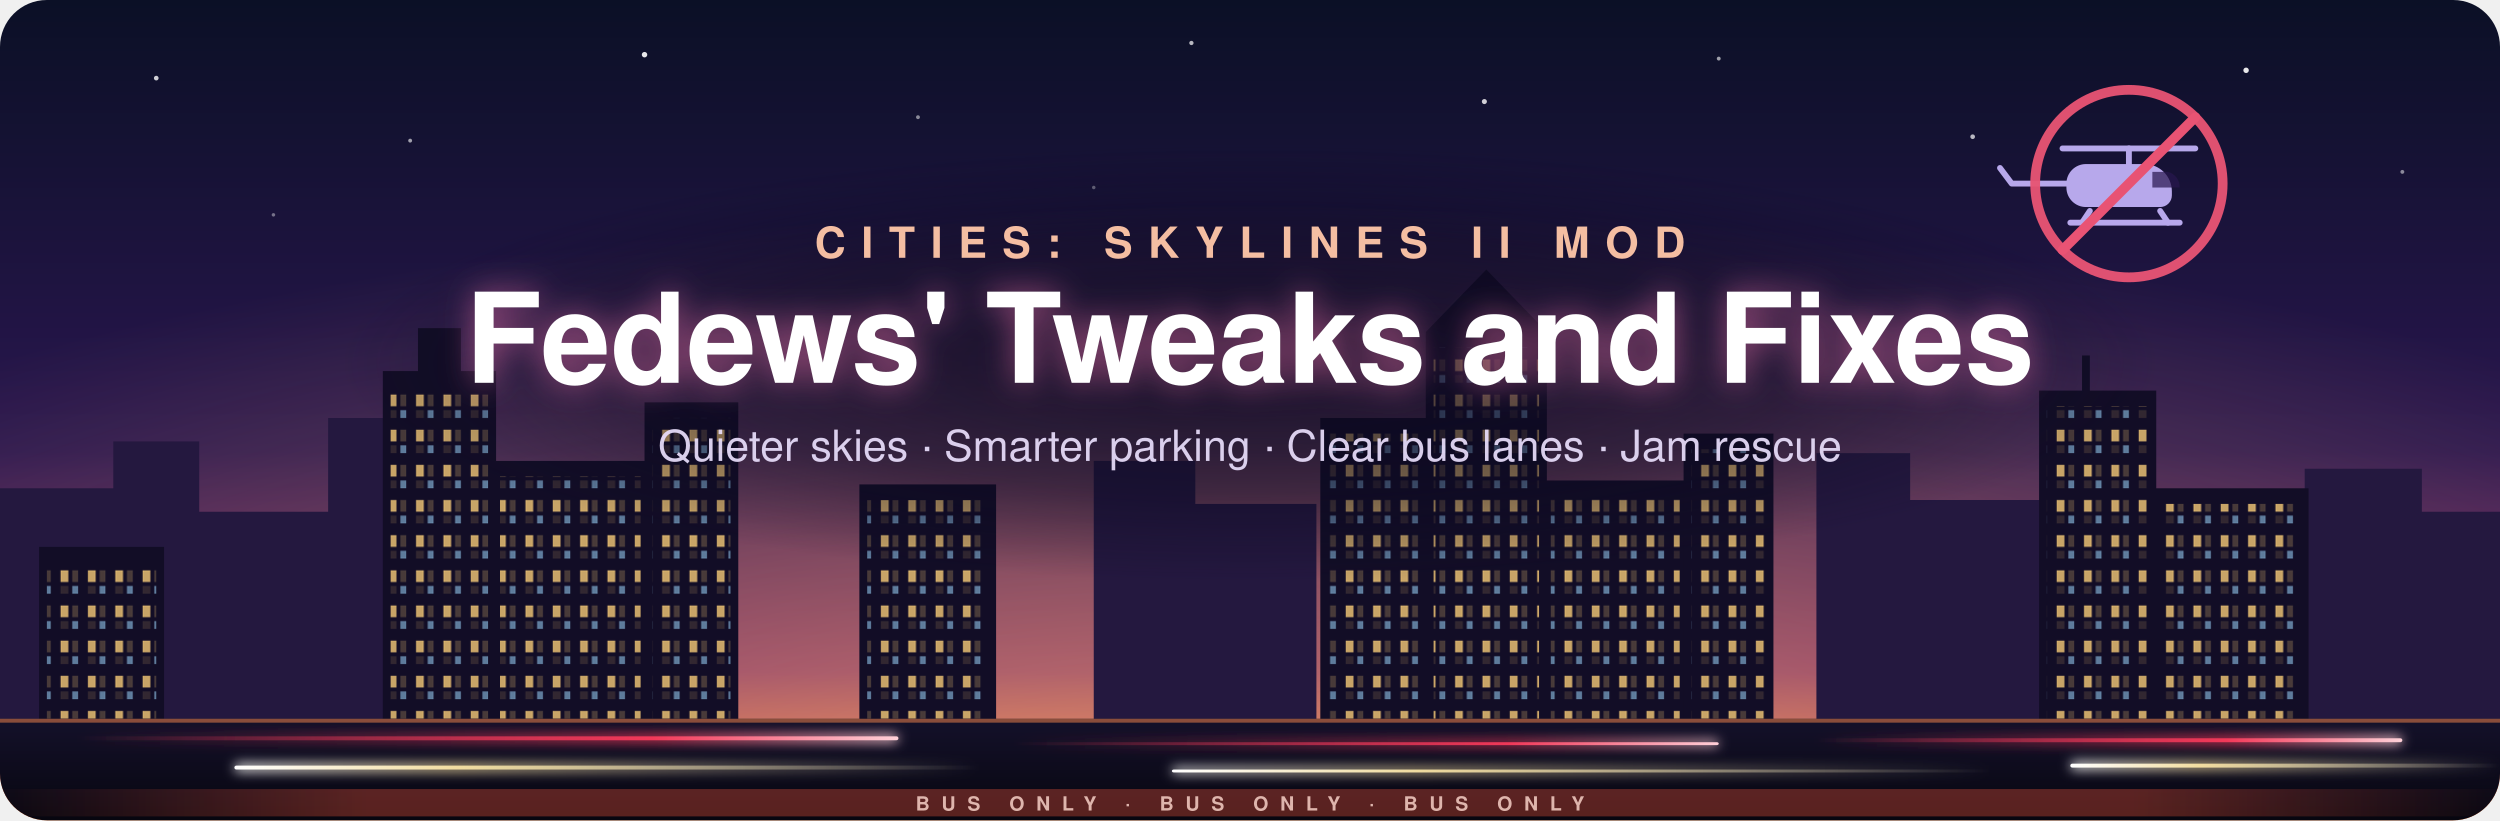
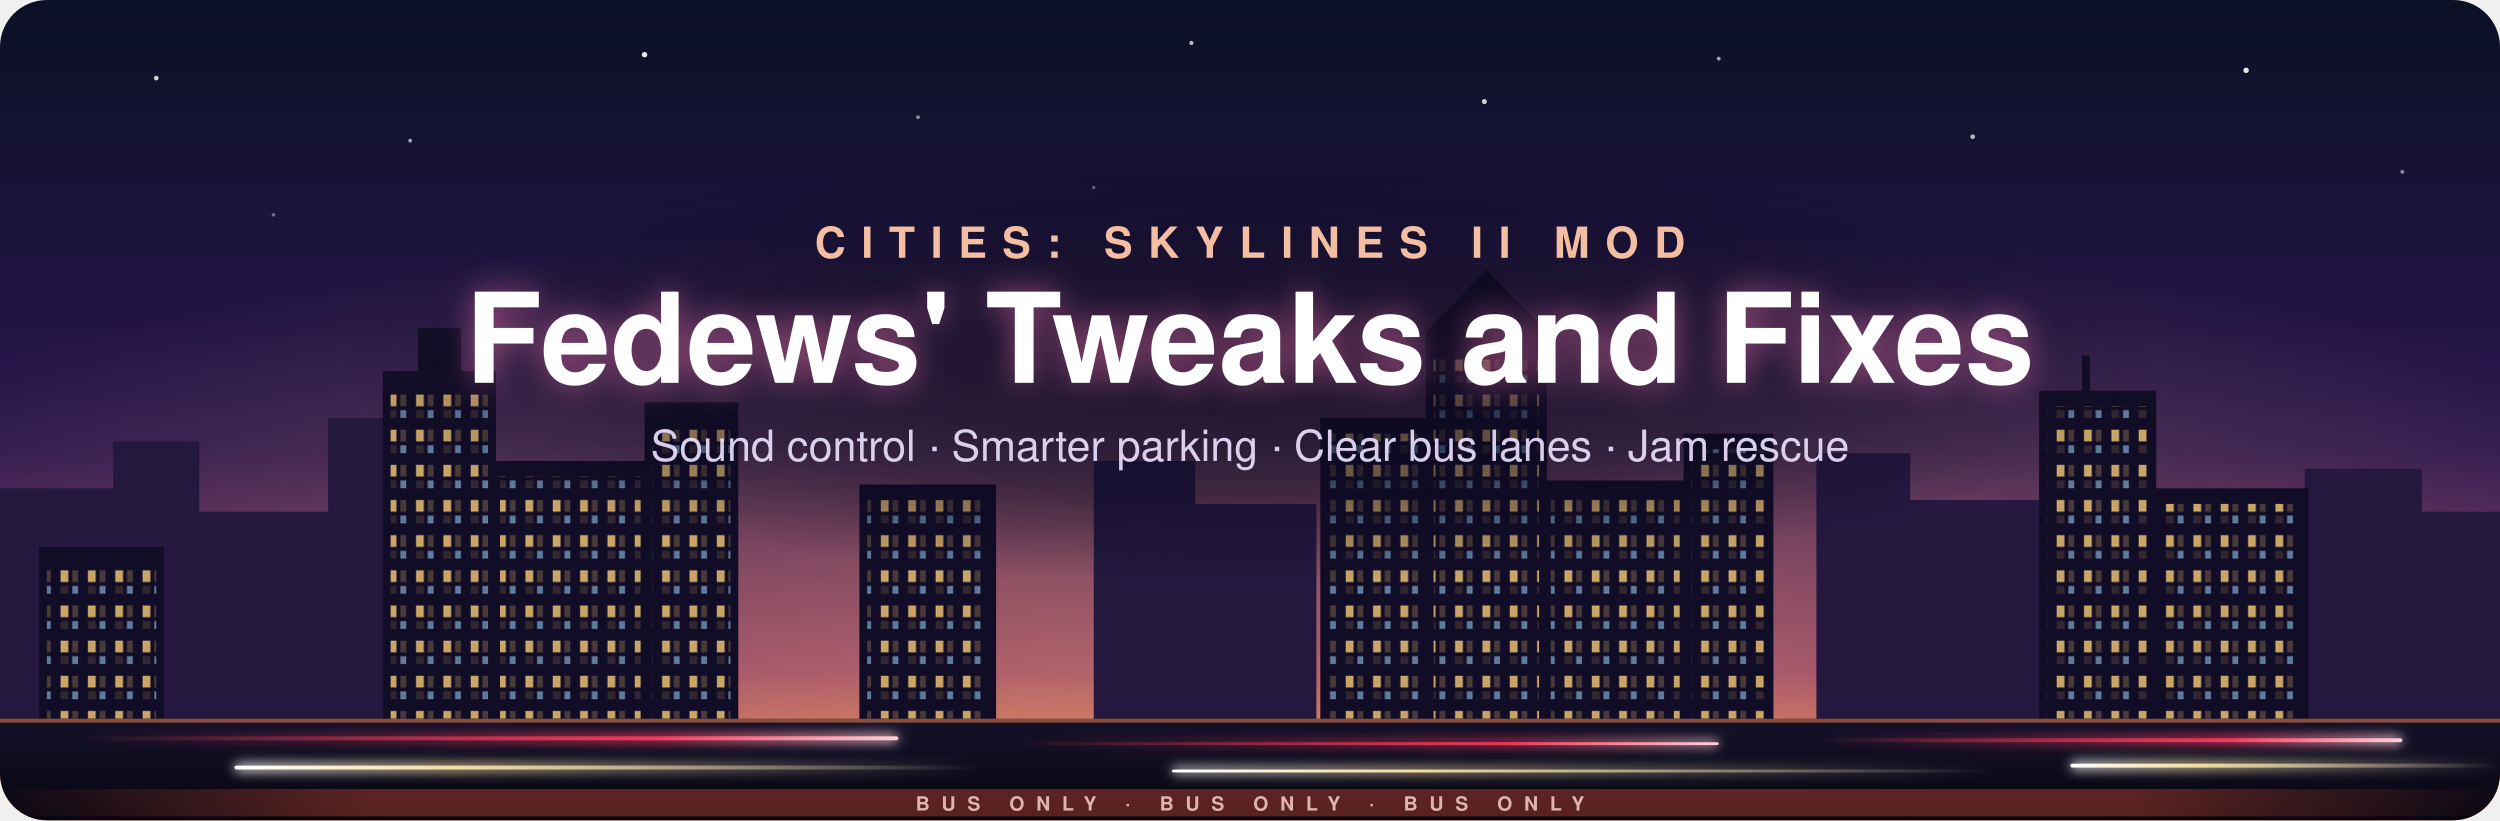
<svg xmlns="http://www.w3.org/2000/svg" width="1280" height="420" viewBox="0 0 1280 420" role="img" aria-labelledby="t d">
  <defs>
    <linearGradient id="sky" x1="0" y1="0" x2="0" y2="1">
      <stop offset="0" stop-color="#0b1026" />
      <stop offset="0.55" stop-color="#2a1650" />
      <stop offset="0.82" stop-color="#7a2a6b" />
      <stop offset="1" stop-color="#ff8a4c" />
    </linearGradient>
    <radialGradient id="glow" cx="0.5" cy="1" r="0.75">
      <stop offset="0" stop-color="#ffb46b" stop-opacity="0.55" />
      <stop offset="1" stop-color="#ffb46b" stop-opacity="0" />
    </radialGradient>
    <linearGradient id="road" x1="0" y1="0" x2="0" y2="1">
      <stop offset="0" stop-color="#14112a" />
      <stop offset="1" stop-color="#07060f" />
    </linearGradient>
    <linearGradient id="trailRed" x1="0" y1="0" x2="1" y2="0">
      <stop offset="0" stop-color="#ff3b5c" stop-opacity="0" />
      <stop offset="0.7" stop-color="#ff3b5c" stop-opacity="0.9" />
      <stop offset="1" stop-color="#ffd0d8" />
    </linearGradient>
    <linearGradient id="trailWhite" x1="1" y1="0" x2="0" y2="0">
      <stop offset="0" stop-color="#fff6d6" stop-opacity="0" />
      <stop offset="0.7" stop-color="#ffe9a8" stop-opacity="0.9" />
      <stop offset="1" stop-color="#ffffff" />
    </linearGradient>
    <linearGradient id="busLane" x1="0" y1="0" x2="1" y2="0">
      <stop offset="0" stop-color="#ff5a3c" stop-opacity="0" />
      <stop offset="0.15" stop-color="#ff5a3c" stop-opacity="0.55" />
      <stop offset="0.85" stop-color="#ff5a3c" stop-opacity="0.55" />
      <stop offset="1" stop-color="#ff5a3c" stop-opacity="0" />
    </linearGradient>
    <pattern id="windows" width="14" height="18" patternUnits="userSpaceOnUse">
      <rect x="3" y="4" width="4" height="6" fill="#ffd27a" opacity="0.85" />
      <rect x="9" y="4" width="3" height="6" fill="#ffd27a" opacity="0.25" />
      <rect x="3" y="12" width="4" height="4" fill="#ffd27a" opacity="0.15" />
      <rect x="9" y="12" width="3" height="4" fill="#9fd8ff" opacity="0.6" />
    </pattern>
    <filter id="soft" x="-20%" y="-50%" width="140%" height="200%">
      <feGaussianBlur stdDeviation="3" />
    </filter>
    <filter id="textGlow" x="-10%" y="-40%" width="120%" height="180%">
      <feGaussianBlur in="SourceAlpha" stdDeviation="8" result="b" />
      <feFlood flood-color="#ff7ab6" flood-opacity="0.55" />
      <feComposite in2="b" operator="in" result="g" />
      <feMerge>
        <feMergeNode in="g" />
        <feMergeNode in="SourceGraphic" />
      </feMerge>
    </filter>
    <radialGradient id="haze" cx="0.5" cy="0.5" r="0.5">
      <stop offset="0" stop-color="#0b0820" stop-opacity="0.78" />
      <stop offset="0.6" stop-color="#0b0820" stop-opacity="0.45" />
      <stop offset="1" stop-color="#0b0820" stop-opacity="0" />
    </radialGradient>
    <clipPath id="frame">
      <rect width="1280" height="420" rx="24" />
    </clipPath>
  </defs>
  <g clip-path="url(#frame)">
    <rect width="1280" height="420" fill="url(#sky)" />
    <rect width="1280" height="420" fill="url(#glow)" />
    <g fill="#ffffff">
      <circle cx="80" cy="40" r="1.2" opacity="0.8" />
      <circle cx="210" cy="72" r="1" opacity="0.6" />
      <circle cx="330" cy="28" r="1.4" opacity="0.9" />
      <circle cx="470" cy="60" r="1" opacity="0.5" />
      <circle cx="610" cy="22" r="1.1" opacity="0.7" />
      <circle cx="760" cy="52" r="1.3" opacity="0.8" />
      <circle cx="880" cy="30" r="1" opacity="0.6" />
      <circle cx="1010" cy="70" r="1.2" opacity="0.7" />
      <circle cx="1150" cy="36" r="1.4" opacity="0.9" />
      <circle cx="1230" cy="88" r="1" opacity="0.5" />
      <circle cx="140" cy="110" r="0.9" opacity="0.4" />
      <circle cx="560" cy="96" r="0.9" opacity="0.4" />
    </g>
-     <g transform="translate(1090 92)" opacity="0.9">
-       <g fill="none" stroke="#c9b8ff" stroke-width="3" stroke-linecap="round">
-         <line x1="-34" y1="-16" x2="34" y2="-16" />
-         <line x1="0" y1="-16" x2="0" y2="-8" />
-       </g>
-       <path d="M-22 -8 h30 a14 14 0 0 1 14 14 v2 a6 6 0 0 1 -6 6 h-38 a10 10 0 0 1 -10 -10 v-2 a10 10 0 0 1 10 -10 z" fill="#c9b8ff" />
-       <path d="M-30 2 h-30 l-6 -8" fill="none" stroke="#c9b8ff" stroke-width="3" stroke-linecap="round" stroke-linejoin="round" />
-       <path d="M12 -4 h8 a8 8 0 0 1 6 8 h-14 z" fill="#2a1650" opacity="0.7" />
-       <g stroke="#c9b8ff" stroke-width="3" stroke-linecap="round">
-         <line x1="-20" y1="16" x2="-24" y2="22" />
-         <line x1="16" y1="16" x2="20" y2="22" />
-         <line x1="-30" y1="22" x2="26" y2="22" />
-       </g>
-       <circle cx="0" cy="2" r="48" fill="none" stroke="#ff5a7a" stroke-width="5" opacity="0.95" />
-       <line x1="-34" y1="36" x2="34" y2="-32" stroke="#ff5a7a" stroke-width="5" stroke-linecap="round" />
-     </g>
    <g fill="#24183f">
      <rect x="0" y="250" width="60" height="120" />
      <rect x="58" y="226" width="44" height="144" />
      <rect x="100" y="262" width="70" height="108" />
      <rect x="168" y="214" width="38" height="156" />
      <rect x="560" y="236" width="52" height="134" />
      <rect x="610" y="258" width="64" height="112" />
      <rect x="930" y="232" width="48" height="138" />
      <rect x="976" y="256" width="70" height="114" />
      <rect x="1180" y="240" width="60" height="130" />
      <rect x="1236" y="262" width="44" height="108" />
    </g>
    <g fill="#120d26">
      <rect x="20" y="280" width="64" height="90" />
      <rect x="196" y="190" width="58" height="180" />
      <rect x="214" y="168" width="22" height="24" />
      <rect x="252" y="236" width="80" height="134" />
      <rect x="330" y="206" width="48" height="164" />
      <rect x="440" y="248" width="70" height="122" />
      <rect x="676" y="214" width="56" height="156" />
      <rect x="730" y="170" width="62" height="200" />
      <polygon points="730,170 761,138 792,170" />
      <rect x="790" y="246" width="74" height="124" />
      <rect x="862" y="222" width="46" height="148" />
      <rect x="1044" y="200" width="60" height="170" />
      <rect x="1066" y="182" width="4" height="20" />
      <rect x="1102" y="250" width="80" height="120" />
    </g>
    <g fill="url(#windows)" opacity="0.9">
      <rect x="200" y="200" width="50" height="168" />
      <rect x="256" y="244" width="72" height="124" />
      <rect x="334" y="214" width="40" height="154" />
      <rect x="444" y="256" width="62" height="112" />
      <rect x="680" y="222" width="48" height="146" />
      <rect x="734" y="178" width="54" height="190" />
      <rect x="794" y="254" width="66" height="114" />
      <rect x="866" y="230" width="38" height="138" />
      <rect x="1048" y="208" width="52" height="160" />
      <rect x="1106" y="258" width="72" height="110" />
      <rect x="24" y="288" width="56" height="80" />
    </g>
    <rect x="0" y="368" width="1280" height="52" fill="url(#road)" />
    <rect x="0" y="368" width="1280" height="2" fill="#ff8a4c" opacity="0.5" />
    <rect x="0" y="404" width="1280" height="14" fill="url(#busLane)" opacity="0.6" />
    <text x="640" y="415" text-anchor="middle" font-family="Segoe UI, Helvetica, Arial, sans-serif" font-size="10" font-weight="700" letter-spacing="6" fill="#ffd9cf" opacity="0.8">BUS ONLY · BUS ONLY · BUS ONLY</text>
    <g filter="url(#soft)">
      <rect x="40" y="376" width="420" height="4" rx="2" fill="url(#trailRed)" />
      <rect x="520" y="379" width="360" height="3" rx="1.5" fill="url(#trailRed)" />
      <rect x="930" y="377" width="300" height="4" rx="2" fill="url(#trailRed)" />
      <rect x="120" y="391" width="380" height="4" rx="2" fill="url(#trailWhite)" />
      <rect x="600" y="393" width="420" height="3" rx="1.5" fill="url(#trailWhite)" />
      <rect x="1060" y="390" width="220" height="4" rx="2" fill="url(#trailWhite)" />
    </g>
    <g>
      <rect x="40" y="377" width="420" height="2" rx="1" fill="url(#trailRed)" />
      <rect x="520" y="380" width="360" height="1.5" rx="1" fill="url(#trailRed)" />
      <rect x="930" y="378" width="300" height="2" rx="1" fill="url(#trailRed)" />
      <rect x="120" y="392" width="380" height="2" rx="1" fill="url(#trailWhite)" />
      <rect x="600" y="394" width="420" height="1.5" rx="1" fill="url(#trailWhite)" />
      <rect x="1060" y="391" width="220" height="2" rx="1" fill="url(#trailWhite)" />
    </g>
    <ellipse cx="640" cy="186" rx="470" ry="112" fill="url(#haze)" />
    <g font-family="Segoe UI, Helvetica Neue, Helvetica, Arial, sans-serif" text-anchor="middle">
      <text x="640" y="132" font-size="22" font-weight="600" letter-spacing="8" fill="#ffc6a8" opacity="0.95">CITIES: SKYLINES II MOD</text>
      <text x="640" y="196" font-size="64" font-weight="800" fill="#ffffff" filter="url(#textGlow)">Fedews' Tweaks and Fixes</text>
-       <text x="640" y="236" font-size="22" font-weight="500" fill="#e9defc" opacity="0.92">Quieter skies · Smarter parking · Clear bus lanes · Jam rescue</text>
+       <text x="640" y="236" font-size="22" font-weight="500" fill="#e9defc" opacity="0.92">Sound control · Smarter parking · Clear bus lanes · Jam rescue</text>
    </g>
  </g>
</svg>
